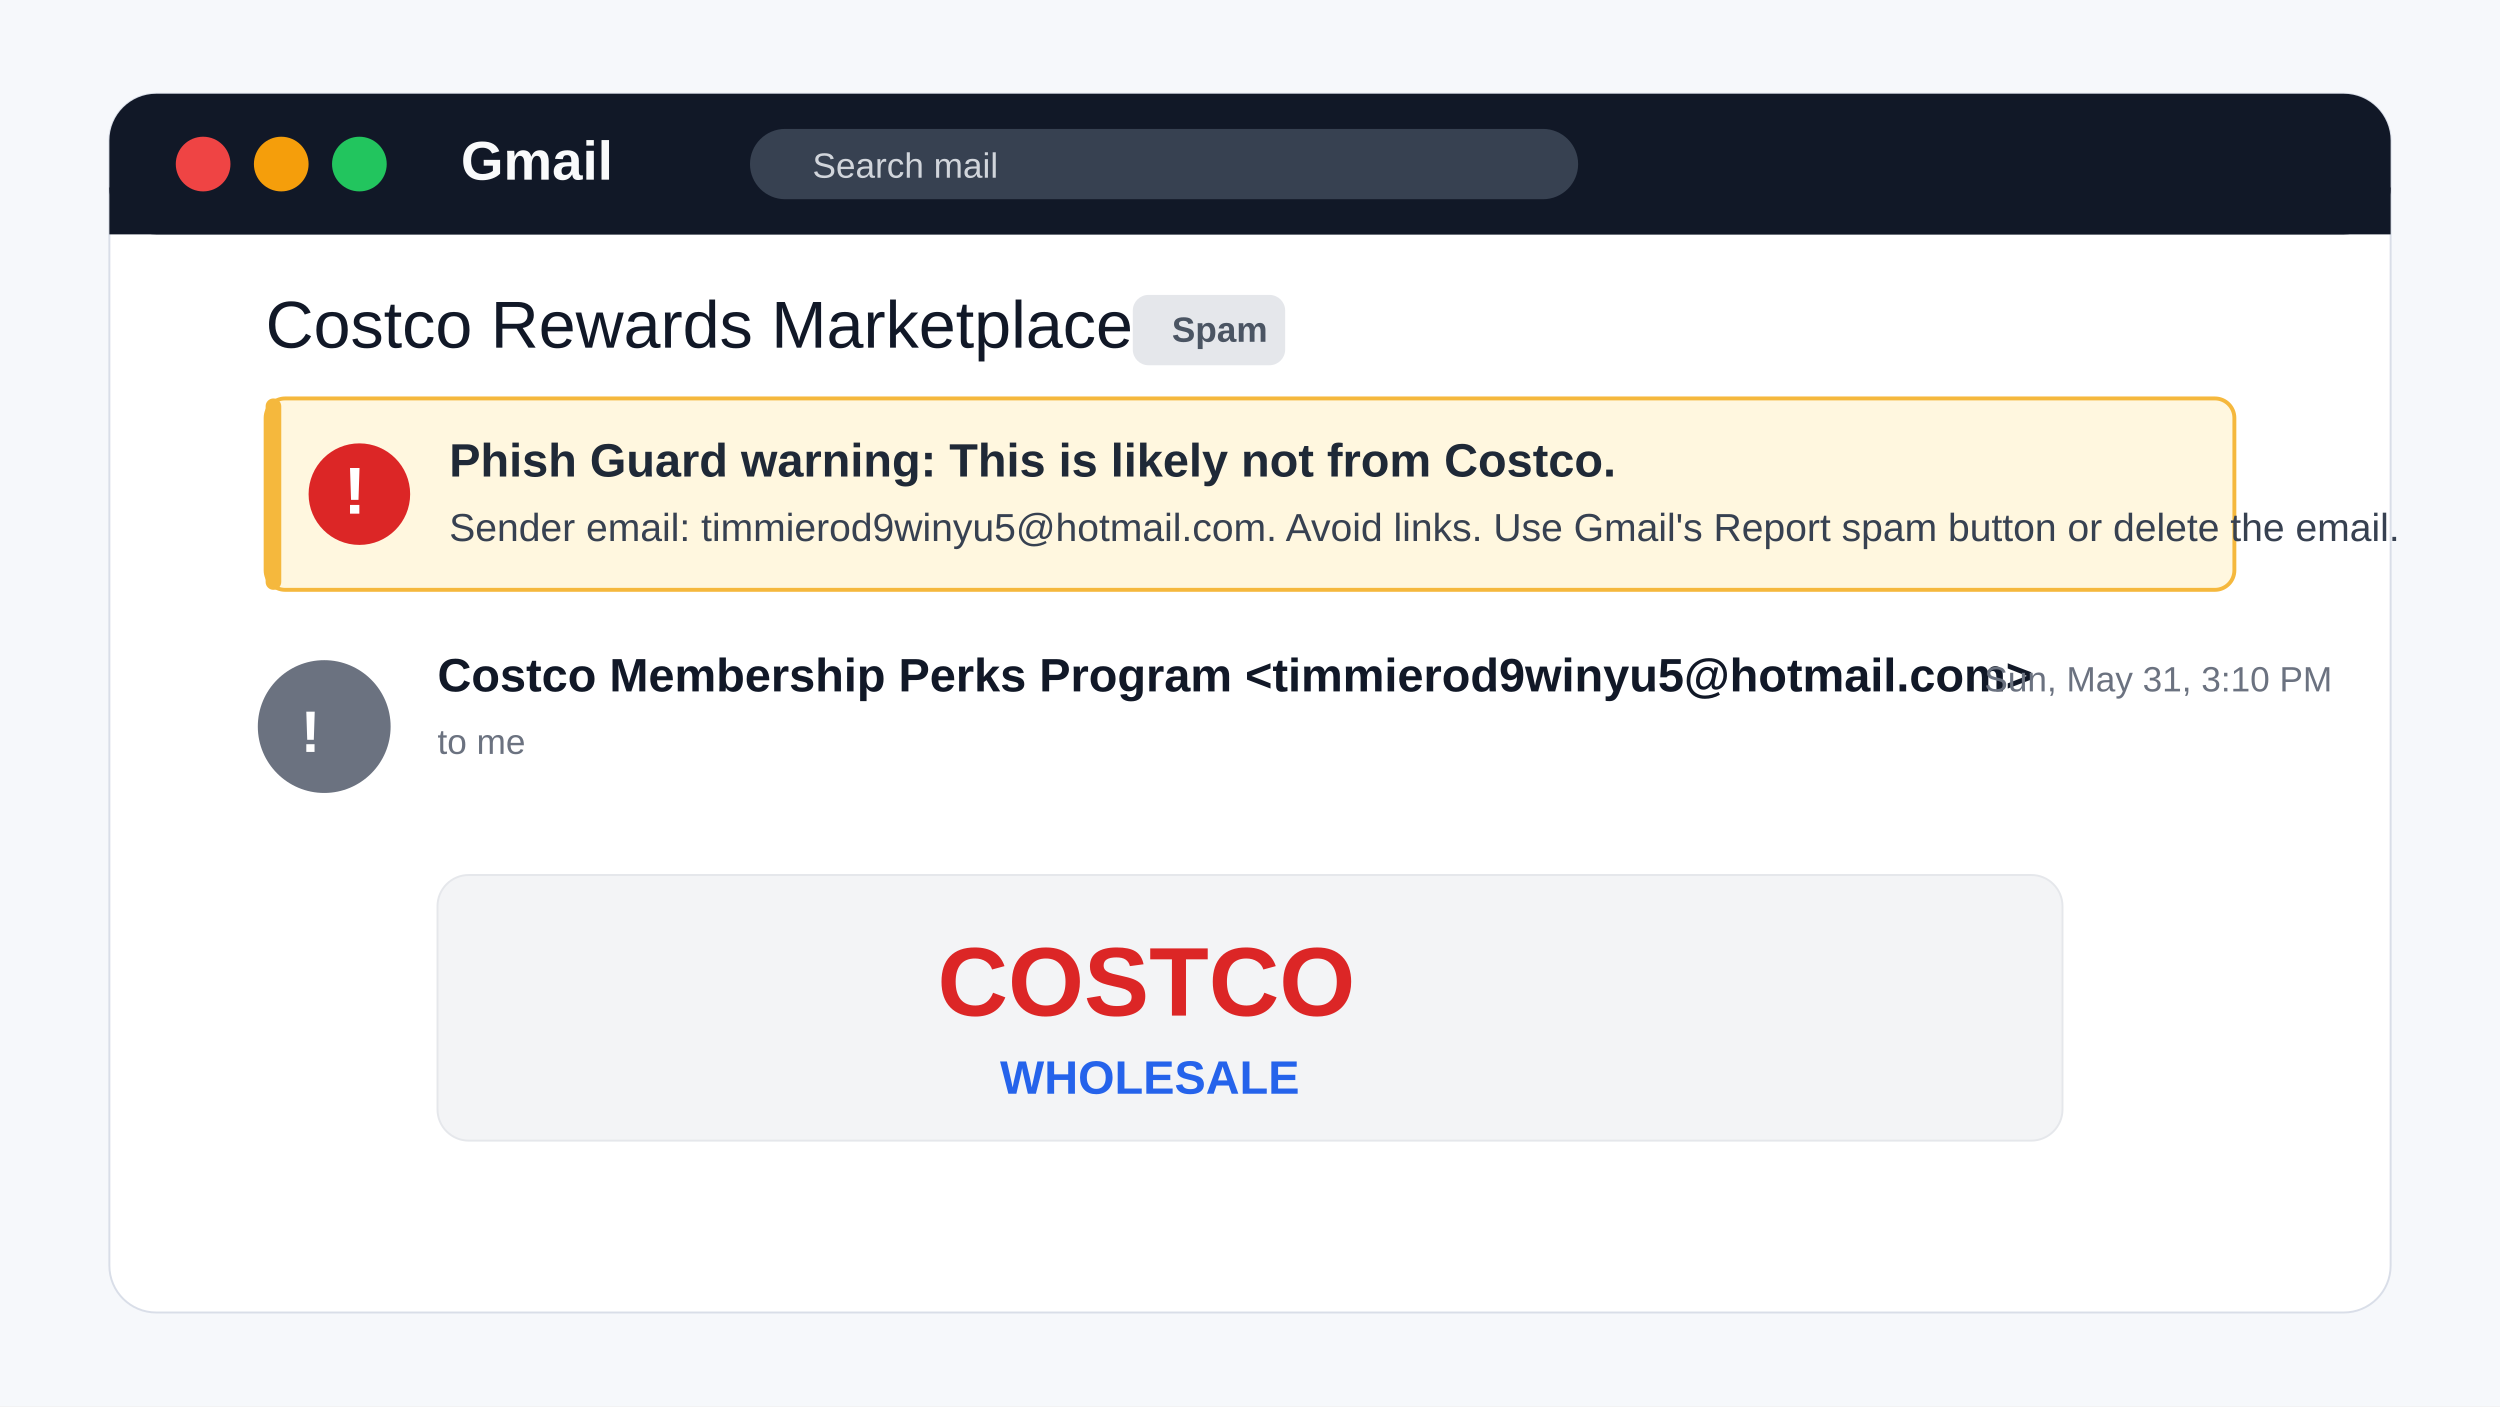
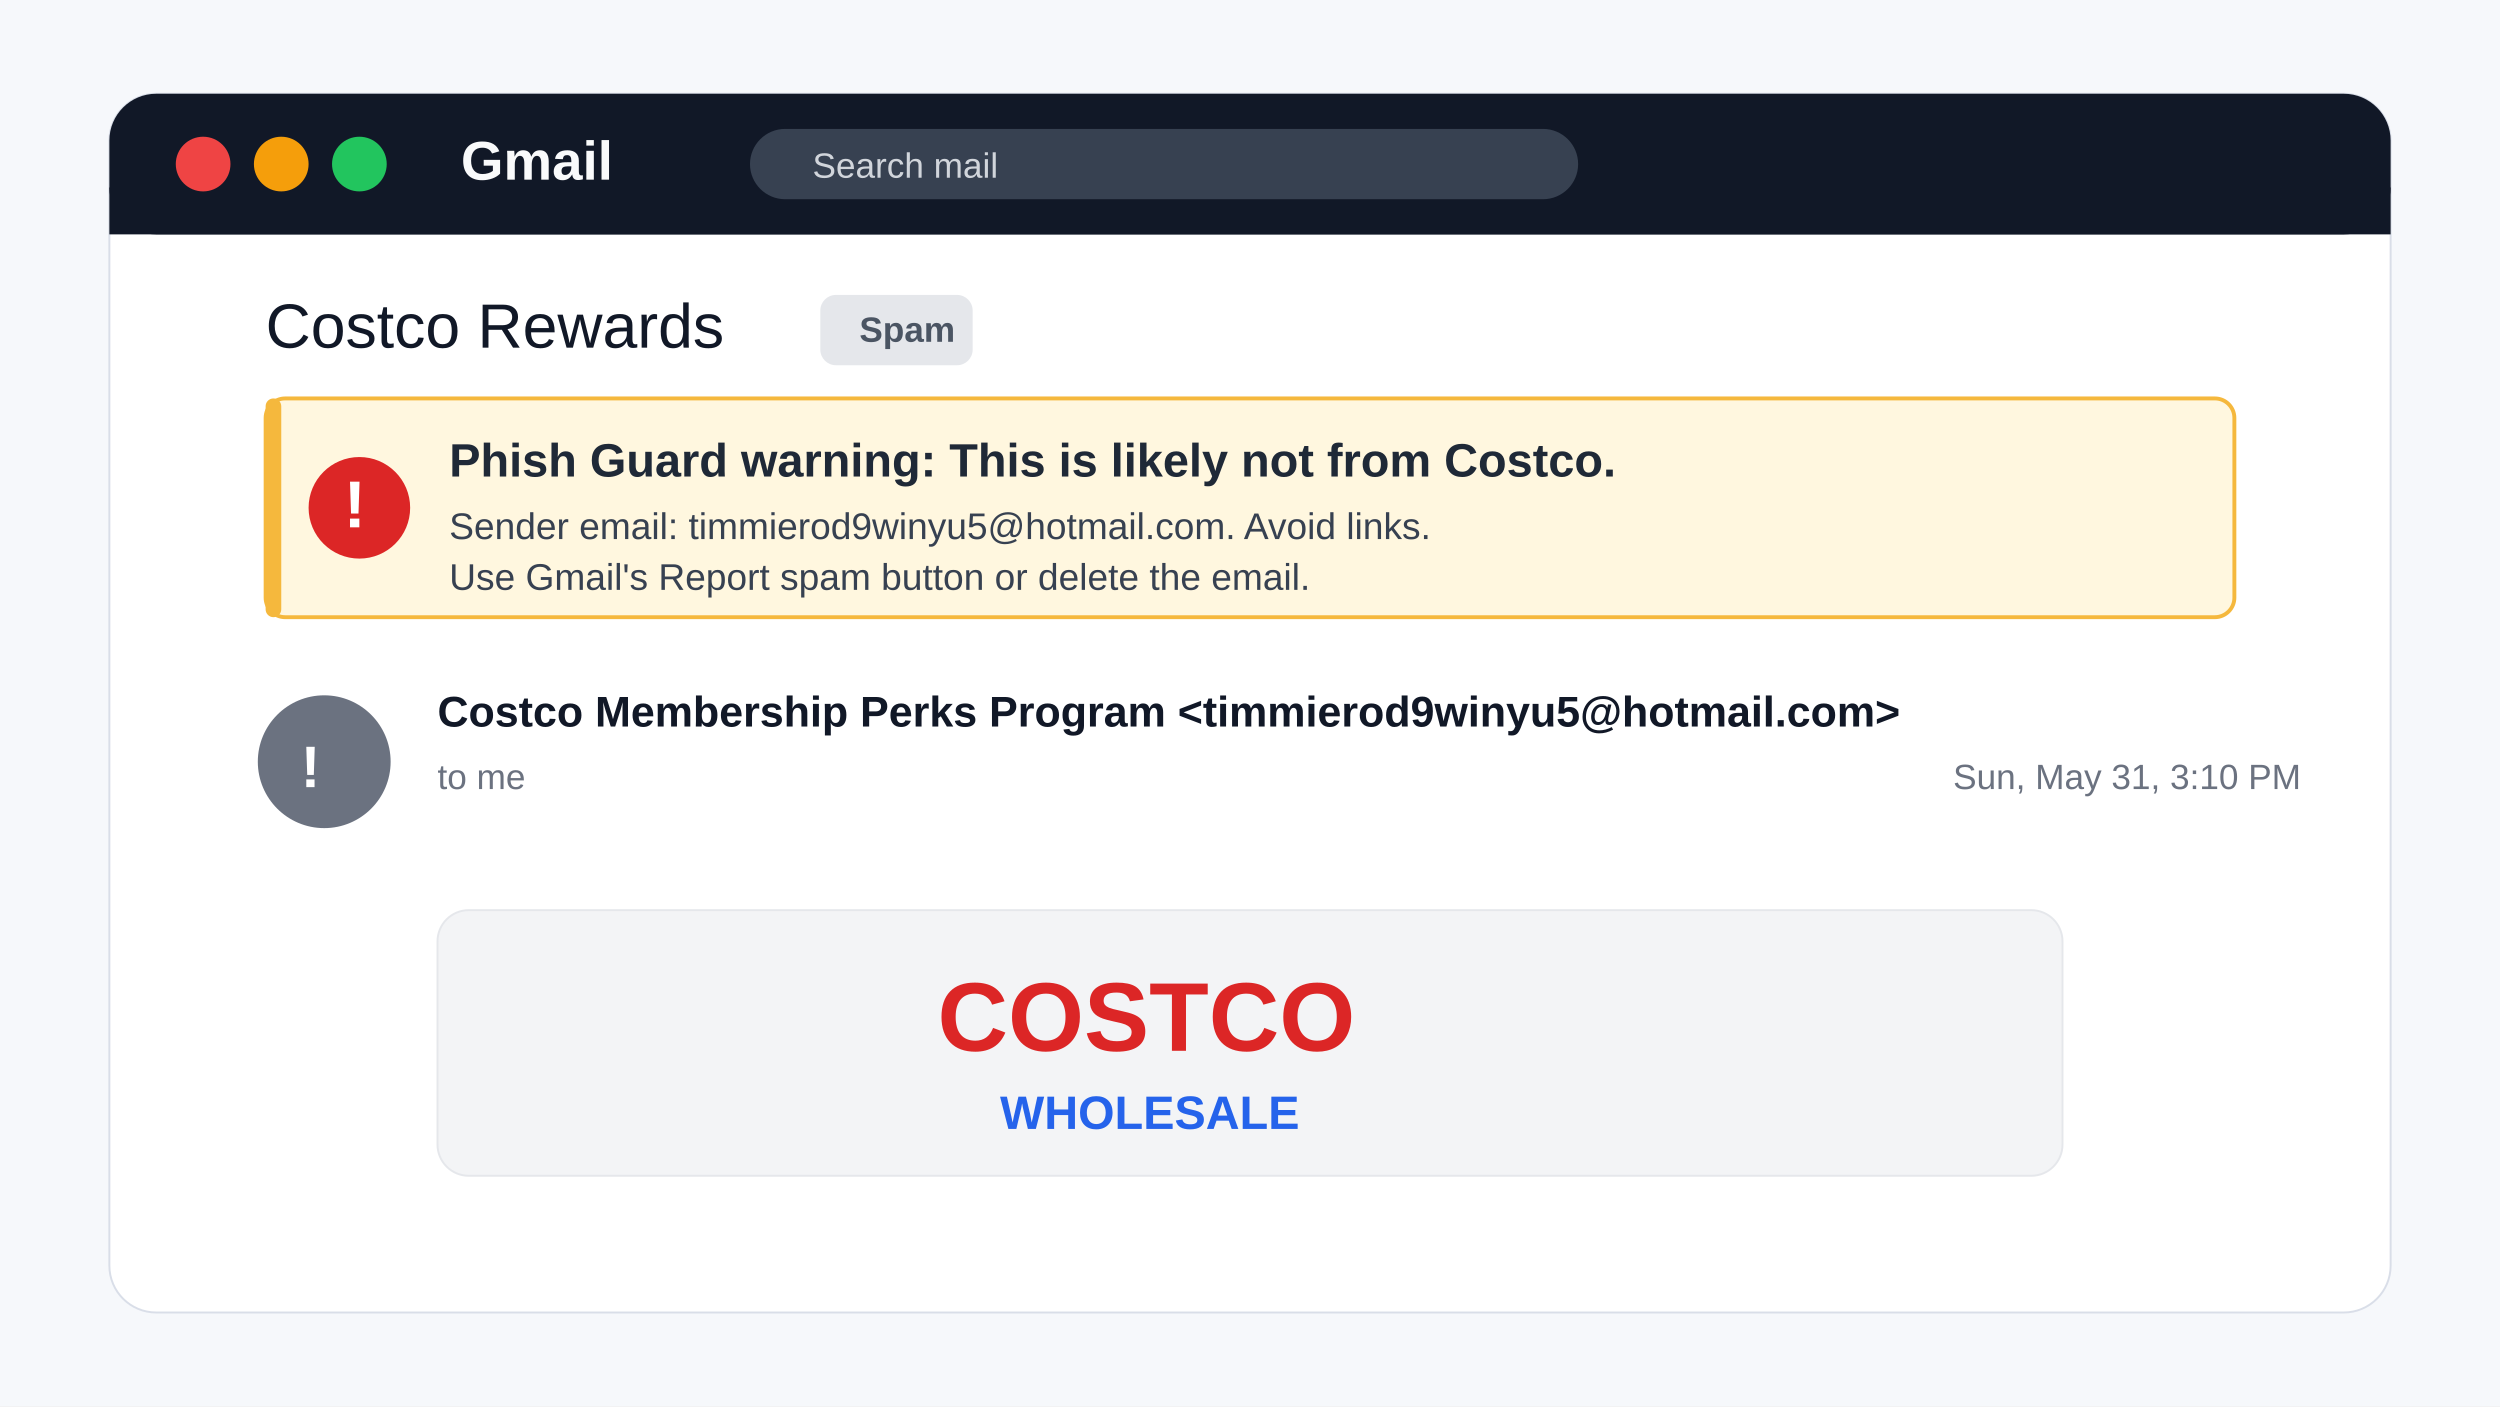
<svg xmlns="http://www.w3.org/2000/svg" width="1280" height="720" viewBox="0 0 1280 720" fill="none" role="img" aria-labelledby="title desc">
  <rect width="1280" height="720" fill="#f6f8fb" />
  <rect x="56" y="48" width="1168" height="624" rx="24" fill="#ffffff" stroke="#d9dee8" />
  <rect x="56" y="48" width="1168" height="72" rx="24" fill="#111827" />
  <rect x="56" y="96" width="1168" height="24" fill="#111827" />
  <circle cx="104" cy="84" r="14" fill="#ef4444" />
  <circle cx="144" cy="84" r="14" fill="#f59e0b" />
  <circle cx="184" cy="84" r="14" fill="#22c55e" />
  <text x="236" y="92" fill="#f9fafb" font-family="Arial, sans-serif" font-size="28" font-weight="700">Gmail</text>
  <rect x="384" y="66" width="424" height="36" rx="18" fill="#374151" />
  <text x="416" y="91" fill="#d1d5db" font-family="Arial, sans-serif" font-size="18">Search mail</text>
-   <text x="136" y="178" fill="#111827" font-family="Arial, sans-serif" font-size="34" font-weight="500">Costco Rewards Marketplace</text>
-   <rect x="580" y="151" width="78" height="36" rx="8" fill="#e5e7eb" />
-   <text x="600" y="175" fill="#4b5563" font-family="Arial, sans-serif" font-size="18" font-weight="700">Spam</text>
-   <rect x="136" y="204" width="1008" height="98" rx="10" fill="#fff7df" stroke="#f5b83d" stroke-width="2" />
-   <rect x="136" y="204" width="8" height="98" rx="4" fill="#f5b83d" />
-   <circle cx="184" cy="253" r="26" fill="#dc2626" />
-   <text x="176" y="263" fill="#ffffff" font-family="Arial, sans-serif" font-size="34" font-weight="700">!</text>
+   <text x="136" y="178" fill="#111827" font-family="Arial, sans-serif" font-size="32" font-weight="500">Costco Rewards</text>
+   <rect x="420" y="151" width="78" height="36" rx="8" fill="#e5e7eb" />
+   <text x="440" y="175" fill="#4b5563" font-family="Arial, sans-serif" font-size="18" font-weight="700">Spam</text>
+   <rect x="136" y="204" width="1008" height="112" rx="10" fill="#fff7df" stroke="#f5b83d" stroke-width="2" />
+   <rect x="136" y="204" width="8" height="112" rx="4" fill="#f5b83d" />
+   <circle cx="184" cy="260" r="26" fill="#dc2626" />
+   <text x="176" y="270" fill="#ffffff" font-family="Arial, sans-serif" font-size="34" font-weight="700">!</text>
  <text x="230" y="244" fill="#1f2937" font-family="Arial, sans-serif" font-size="24" font-weight="700">Phish Guard warning: This is likely not from Costco.</text>
-   <text x="230" y="277" fill="#374151" font-family="Arial, sans-serif" font-size="20">Sender email: timmierod9winyu5@hotmail.com. Avoid links. Use Gmail's Report spam button or delete the email.</text>
-   <circle cx="166" cy="372" r="34" fill="#6b7280" />
-   <text x="154" y="385" fill="#ffffff" font-family="Arial, sans-serif" font-size="30" font-weight="700">!</text>
-   <text x="224" y="354" fill="#111827" font-family="Arial, sans-serif" font-size="24" font-weight="700">Costco Membership Perks Program &lt;timmierod9winyu5@hotmail.com&gt;</text>
-   <text x="224" y="386" fill="#6b7280" font-family="Arial, sans-serif" font-size="18">to me</text>
-   <text x="1016" y="354" fill="#6b7280" font-family="Arial, sans-serif" font-size="18">Sun, May 31, 3:10 PM</text>
-   <rect x="224" y="448" width="832" height="136" rx="16" fill="#f3f4f6" stroke="#e5e7eb" />
-   <text x="480" y="520" fill="#dc2626" font-family="Arial, sans-serif" font-size="50" font-weight="800">COSTCO</text>
-   <text x="512" y="560" fill="#2563eb" font-family="Arial, sans-serif" font-size="24" font-weight="800">WHOLESALE</text>
+   <text x="230" y="276" fill="#374151" font-family="Arial, sans-serif" font-size="19">Sender email: timmierod9winyu5@hotmail.com. Avoid links.</text>
+   <text x="230" y="302" fill="#374151" font-family="Arial, sans-serif" font-size="19">Use Gmail's Report spam button or delete the email.</text>
+   <circle cx="166" cy="390" r="34" fill="#6b7280" />
+   <text x="154" y="403" fill="#ffffff" font-family="Arial, sans-serif" font-size="30" font-weight="700">!</text>
+   <text x="224" y="372" fill="#111827" font-family="Arial, sans-serif" font-size="22" font-weight="700">Costco Membership Perks Program &lt;timmierod9winyu5@hotmail.com&gt;</text>
+   <text x="224" y="404" fill="#6b7280" font-family="Arial, sans-serif" font-size="18">to me</text>
+   <text x="1000" y="404" fill="#6b7280" font-family="Arial, sans-serif" font-size="18">Sun, May 31, 3:10 PM</text>
+   <rect x="224" y="466" width="832" height="136" rx="16" fill="#f3f4f6" stroke="#e5e7eb" />
+   <text x="480" y="538" fill="#dc2626" font-family="Arial, sans-serif" font-size="50" font-weight="800">COSTCO</text>
+   <text x="512" y="578" fill="#2563eb" font-family="Arial, sans-serif" font-size="24" font-weight="800">WHOLESALE</text>
</svg>
